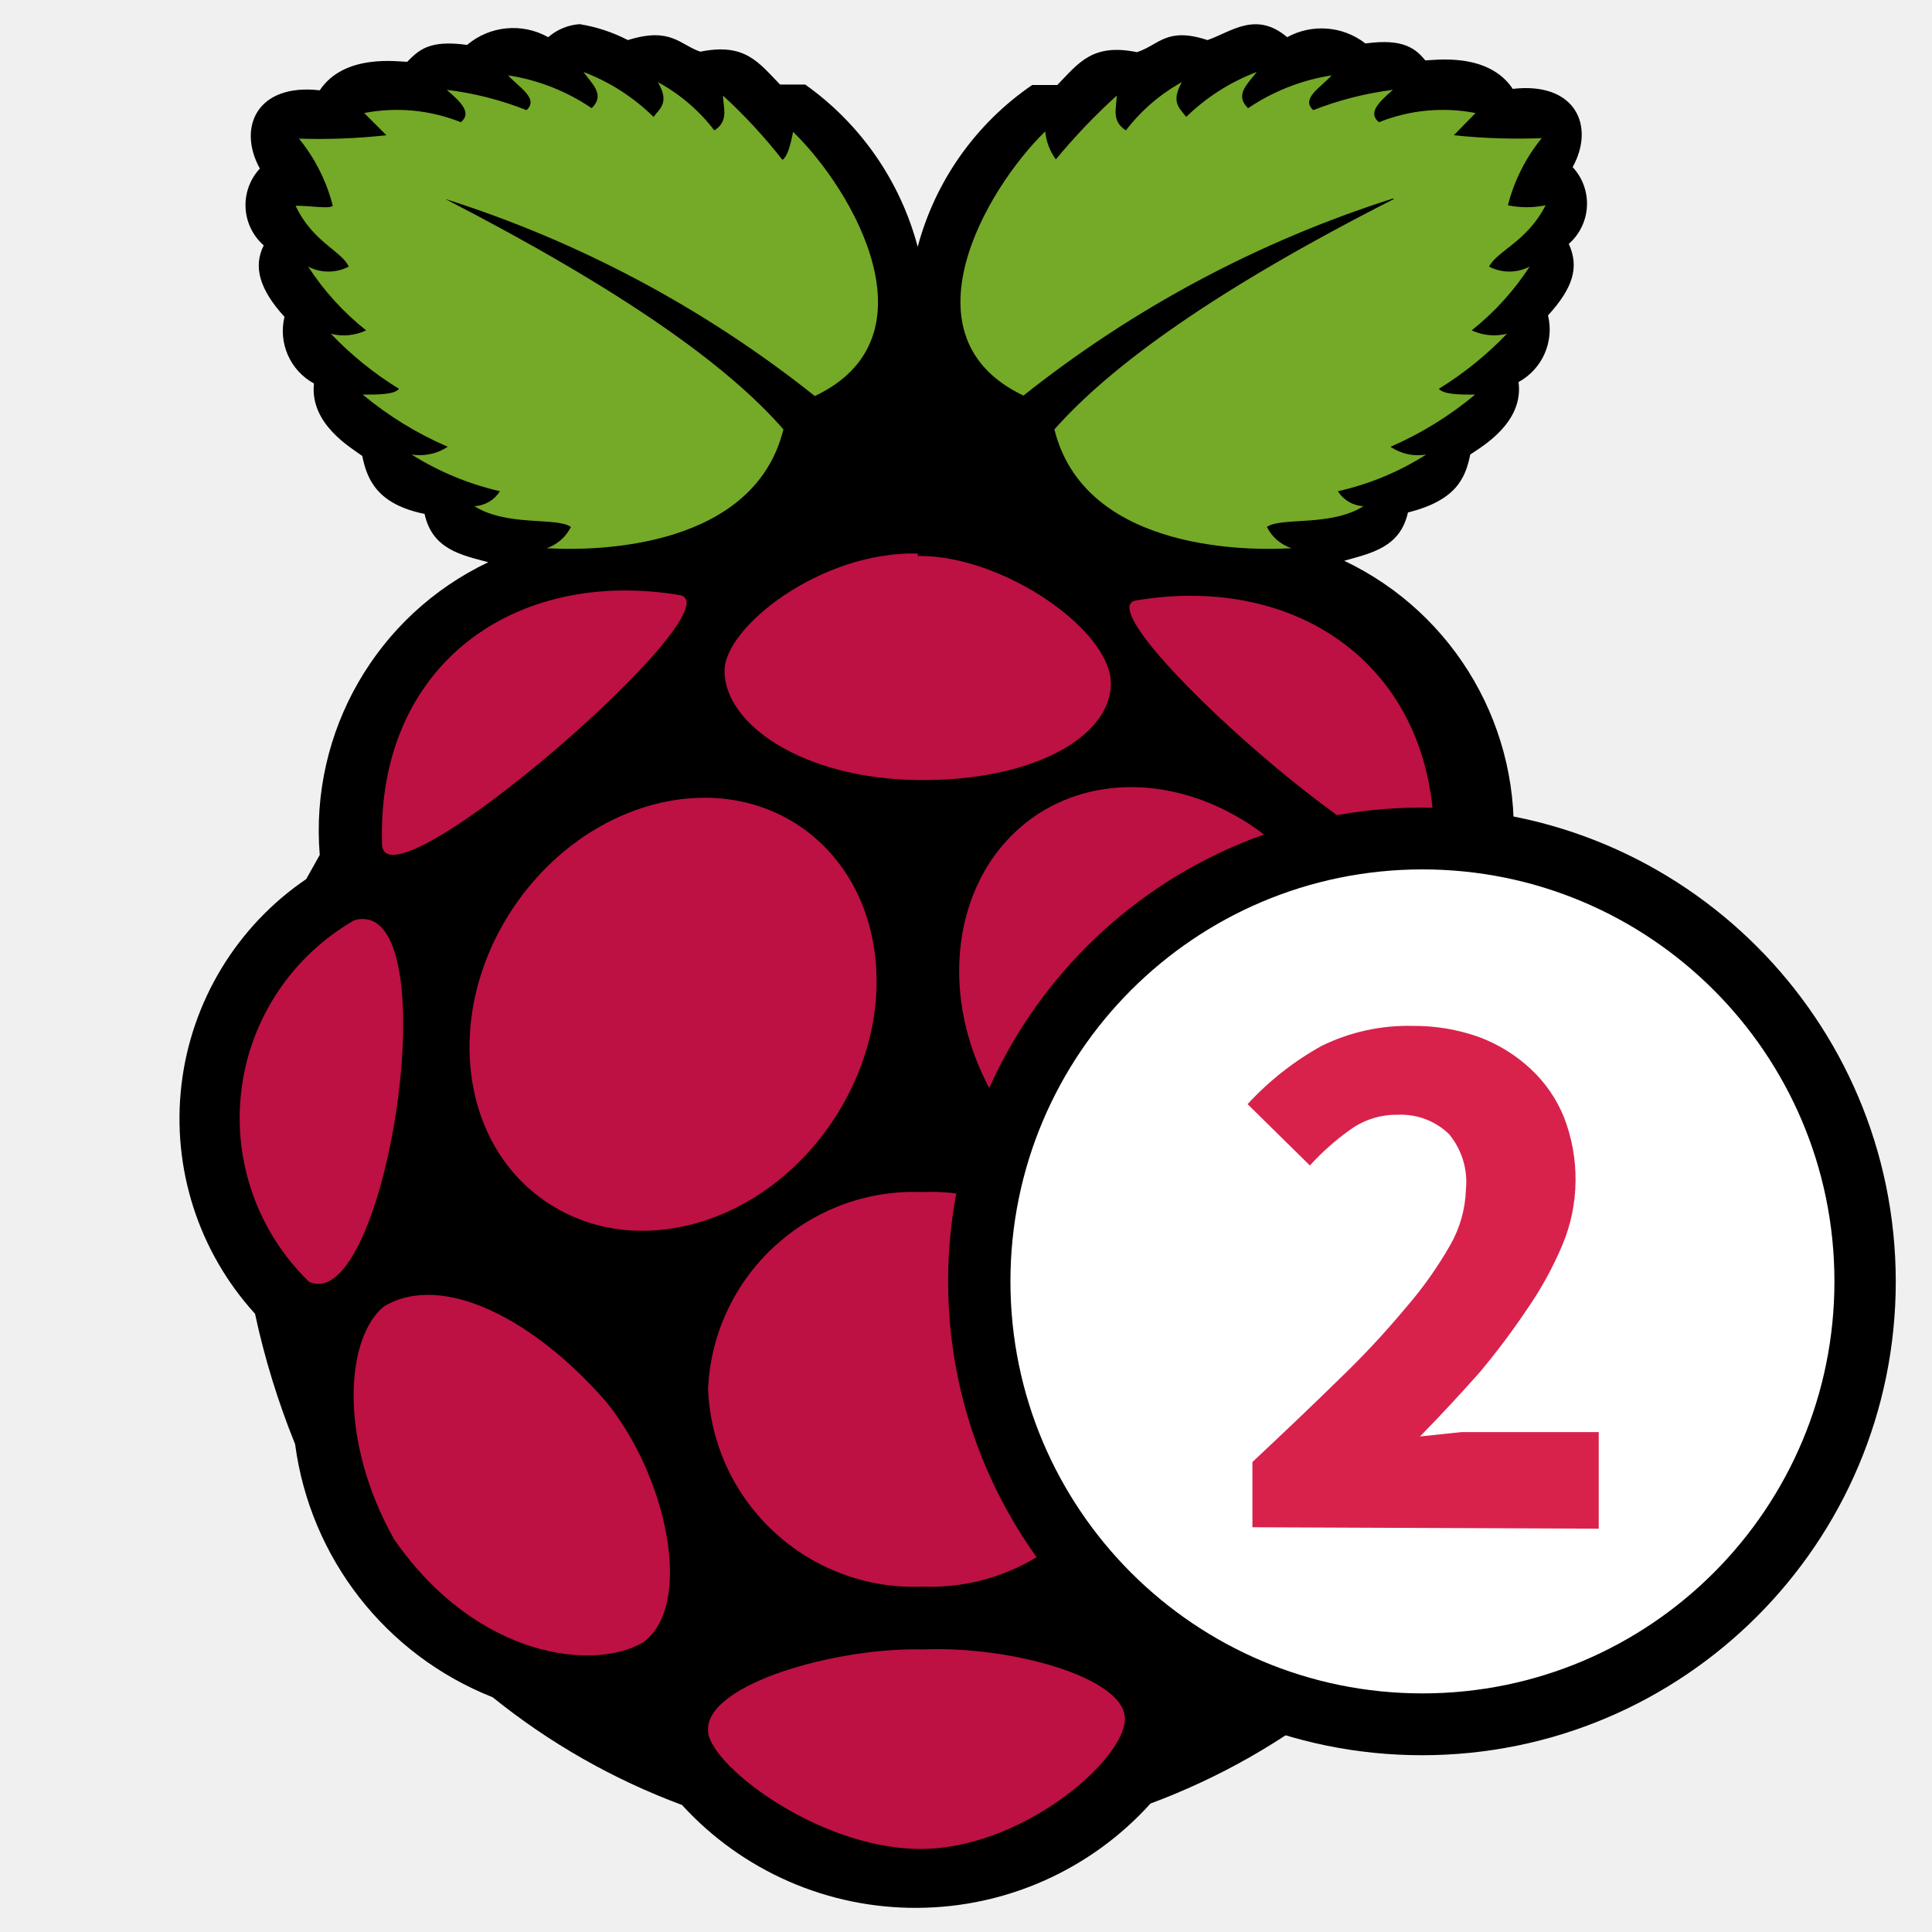
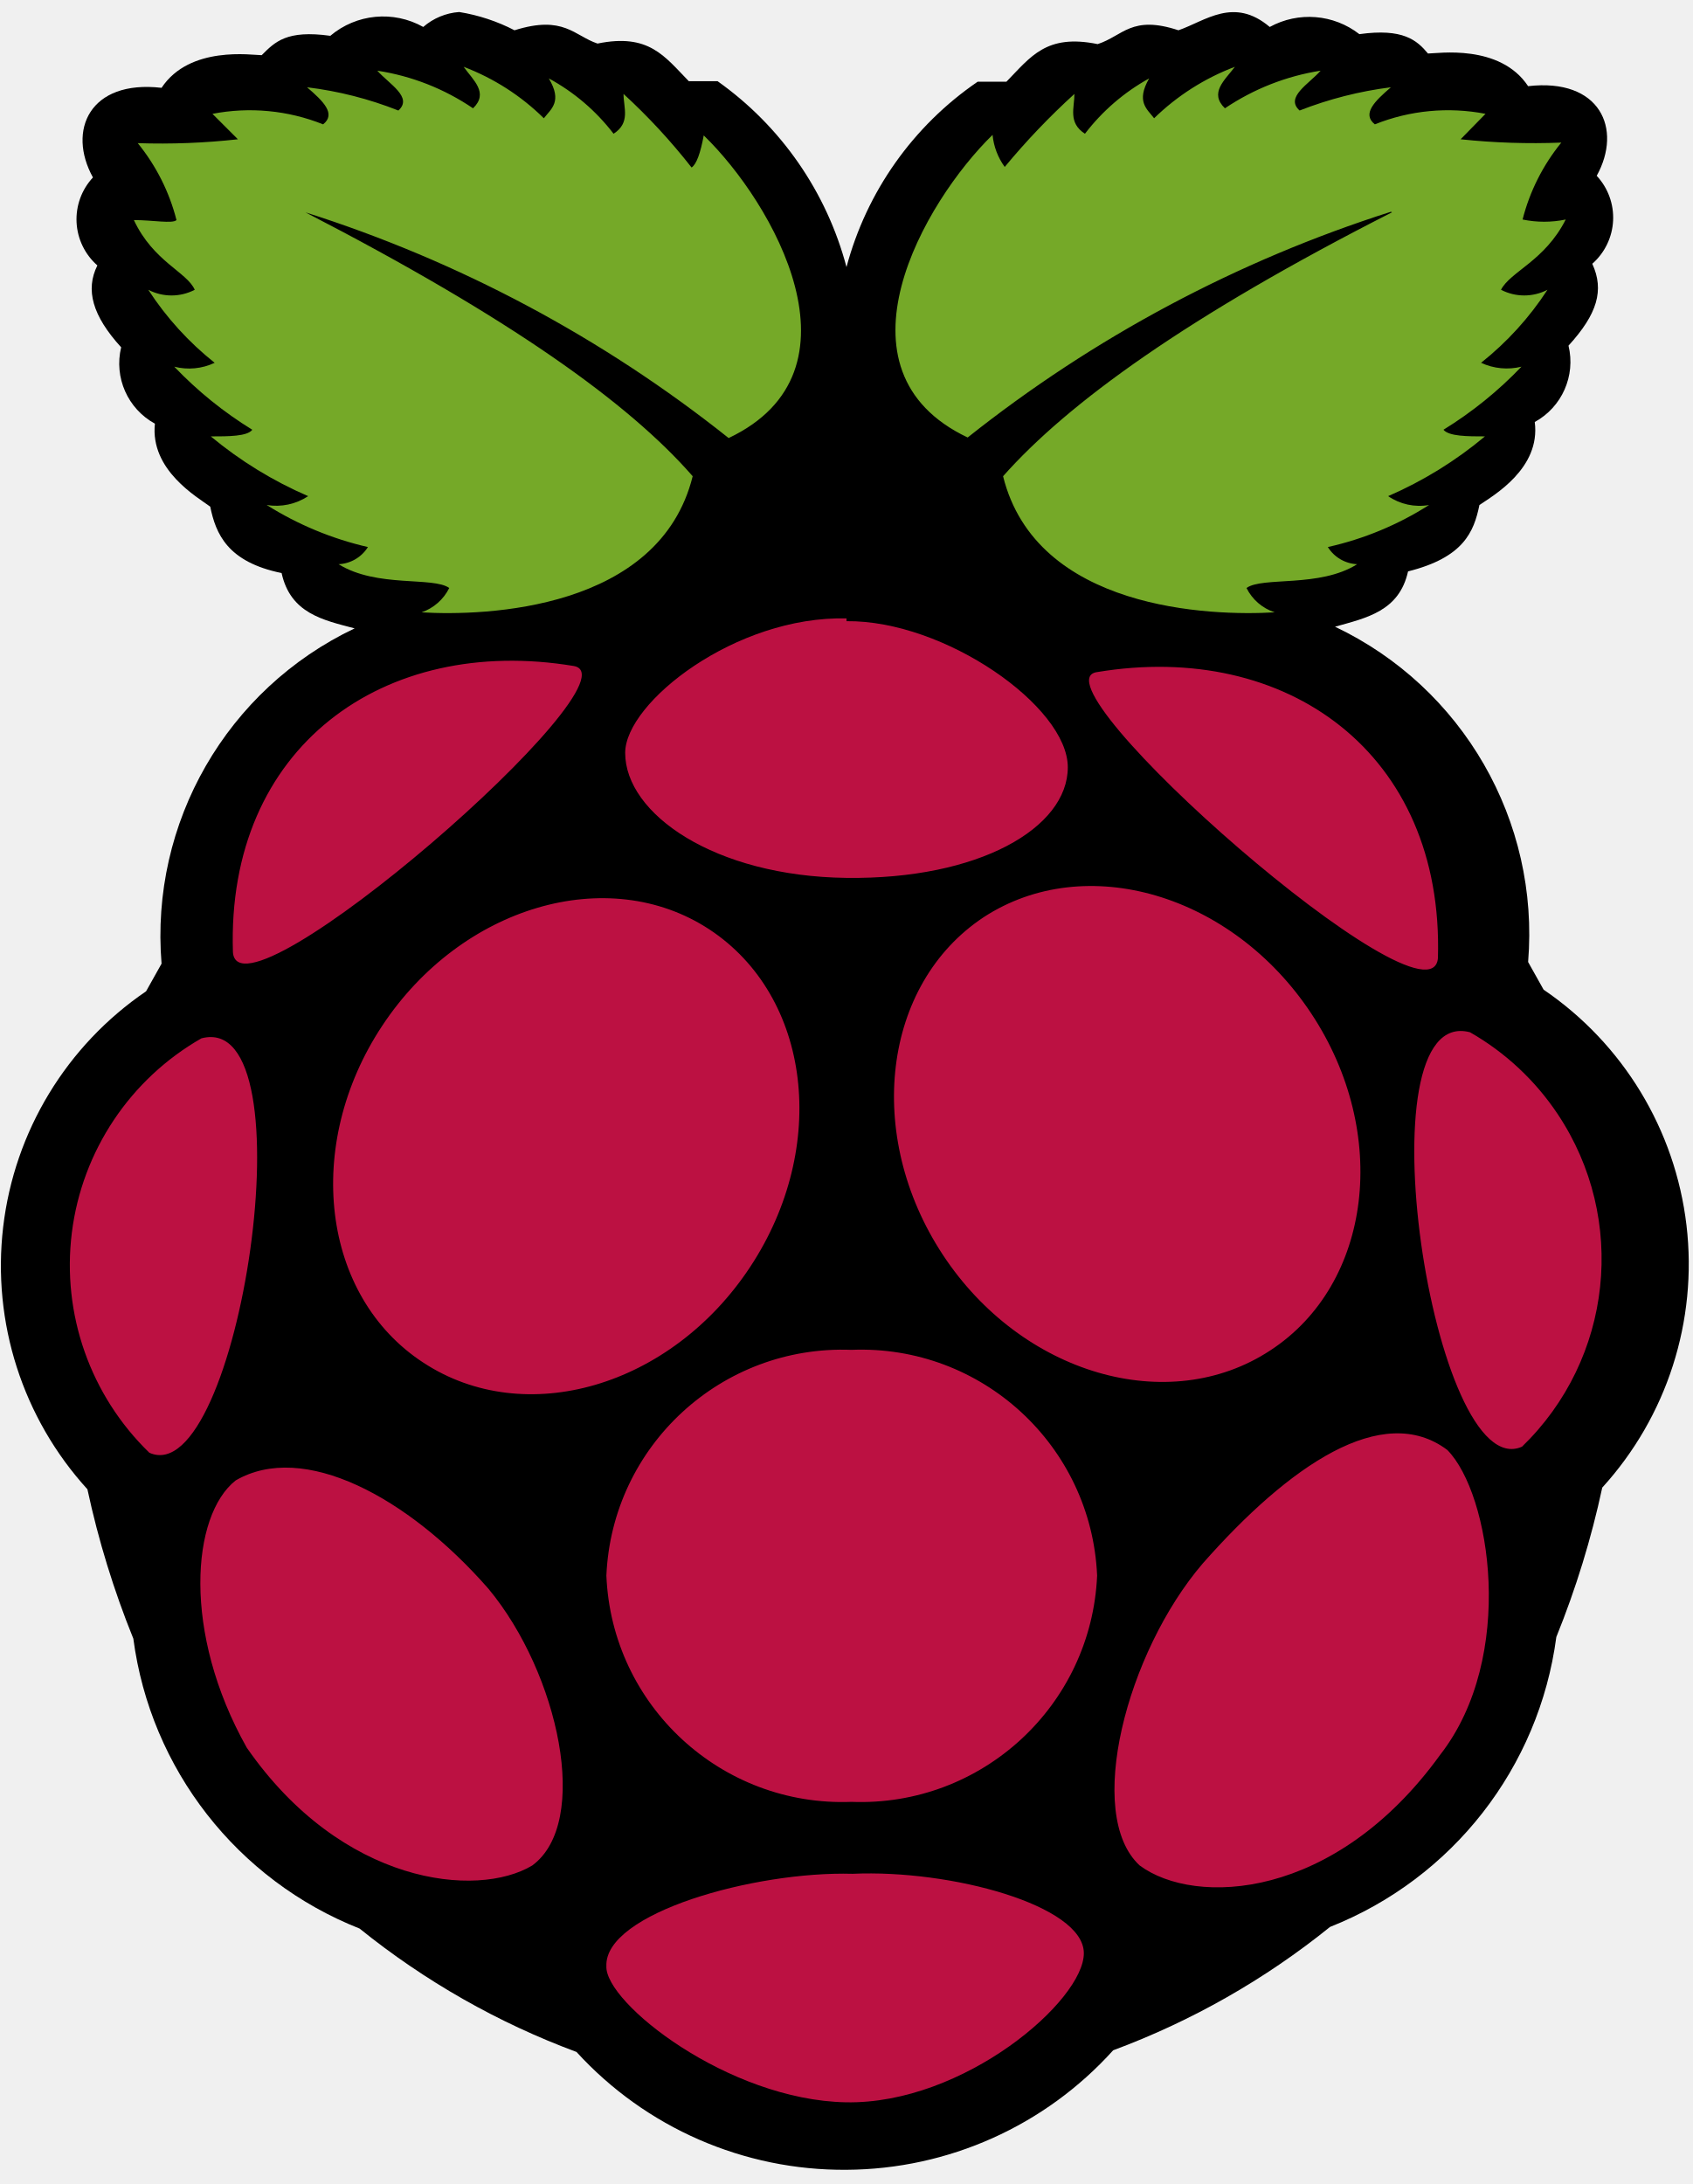
- <svg xmlns="http://www.w3.org/2000/svg" id="Layer_1" data-name="Layer 1" viewBox="0 0 40 40">
-   <defs>
-     <style>.cls-1{fill:#75a928;}.cls-2{fill:#bc1142;}.cls-3{fill:#fff;}.cls-4{isolation:isolate;}.cls-5{fill:#d8224c;}</style>
-   </defs>
-   <path d="M12,.5a1.11,1.11,0,0,0-.65.27A1.48,1.48,0,0,0,9.67.93c-.79-.11-1,.11-1.24.35-.17,0-1.3-.18-1.81.59-1.3-.15-1.71.77-1.24,1.62a1.11,1.11,0,0,0,.08,1.59c-.22.44-.09.91.43,1.48A1.24,1.24,0,0,0,6.5,7.94c-.09.84.77,1.33,1,1.5.1.49.31,1,1.29,1.2.16.73.75.85,1.32,1a6.15,6.15,0,0,0-3.49,6.06l-.28.5a6,6,0,0,0-1.06,9,16.29,16.29,0,0,0,.83,2.7,6.56,6.56,0,0,0,4.09,5.24,14,14,0,0,0,3.92,2.23A6.54,6.54,0,0,0,19,39.5H19a6.54,6.54,0,0,0,4.82-2.16,14,14,0,0,0,3.92-2.23,6.56,6.56,0,0,0,4.09-5.24,16.29,16.29,0,0,0,.83-2.7,6,6,0,0,0-1.06-9l-.28-.5a6.15,6.15,0,0,0-3.49-6.06c.57-.16,1.16-.28,1.32-1,1-.25,1.19-.71,1.29-1.2.25-.17,1.11-.66,1-1.5a1.24,1.24,0,0,0,.61-1.38c.52-.57.65-1,.43-1.48a1.11,1.11,0,0,0,.08-1.59c.47-.85.06-1.77-1.24-1.62-.51-.77-1.64-.59-1.81-.59-.2-.24-.45-.46-1.24-.35A1.48,1.48,0,0,0,26.65.77C26,.22,25.49.66,25,.83c-.85-.28-1,.1-1.46.25-.93-.19-1.21.23-1.65.68h-.52A5.9,5.9,0,0,0,19,5.11a6,6,0,0,0-2.33-3.36h-.52c-.44-.45-.72-.87-1.65-.68C14.08.93,13.89.55,13,.83A3.32,3.32,0,0,0,12,.5Z" />
-   <path class="cls-1" d="M9.22,4.12c3.7,1.91,5.85,3.45,7,4.77-.6,2.42-3.75,2.53-4.9,2.46a.88.88,0,0,0,.5-.44c-.29-.21-1.31,0-2-.43a.66.66,0,0,0,.53-.31,5.93,5.93,0,0,1-1.83-.76,1.05,1.05,0,0,0,.75-.16A7.24,7.24,0,0,1,7.51,8.17c.32,0,.66,0,.75-.12A7.09,7.09,0,0,1,6.85,6.91a1.08,1.08,0,0,0,.73-.07,5.53,5.53,0,0,1-1.2-1.32.91.91,0,0,0,.84,0c-.14-.32-.75-.51-1.1-1.26.34,0,.7.07.77,0a3.61,3.61,0,0,0-.7-1.39A12.66,12.66,0,0,0,8,2.8l-.46-.46a3.56,3.56,0,0,1,2,.19c.24-.19,0-.42-.29-.67a6.64,6.64,0,0,1,1.65.42c.27-.24-.17-.48-.38-.72a4.21,4.21,0,0,1,1.73.68c.29-.28,0-.51-.17-.75a4.17,4.17,0,0,1,1.45.93c.13-.17.34-.3.09-.72a3.68,3.68,0,0,1,1.17,1c.31-.2.18-.47.18-.72A11,11,0,0,1,16.2,3.31c.09-.06.16-.26.22-.58,1.25,1.21,3,4.26.45,5.47A23.88,23.88,0,0,0,9.22,4.12Z" />
-   <path class="cls-1" d="M28.86,4.12C25.16,6,23,7.57,21.83,8.89c.6,2.42,3.75,2.53,4.91,2.46a.87.87,0,0,1-.51-.44c.29-.21,1.32,0,2-.43a.66.66,0,0,1-.53-.31,5.73,5.73,0,0,0,1.83-.76,1,1,0,0,1-.74-.16,7.19,7.19,0,0,0,1.75-1.08c-.31,0-.65,0-.75-.12a7.09,7.09,0,0,0,1.41-1.14,1.1,1.1,0,0,1-.73-.07,5.53,5.53,0,0,0,1.2-1.32.91.91,0,0,1-.84,0C31,5.19,31.62,5,32,4.25a1.91,1.91,0,0,1-.78,0,3.61,3.61,0,0,1,.7-1.39A12.58,12.58,0,0,1,30.1,2.8l.45-.46a3.56,3.56,0,0,0-2,.19c-.24-.19,0-.42.29-.67a6.88,6.88,0,0,0-1.65.42c-.27-.24.17-.48.38-.72a4.28,4.28,0,0,0-1.73.68c-.29-.28,0-.51.18-.75a4.23,4.23,0,0,0-1.46.93c-.13-.17-.33-.3-.09-.72a3.74,3.74,0,0,0-1.16,1c-.31-.2-.19-.47-.19-.72a12.84,12.84,0,0,0-1.26,1.32,1.18,1.18,0,0,1-.22-.58c-1.24,1.21-3,4.26-.45,5.47a24,24,0,0,1,7.65-4.08Z" />
-   <path class="cls-2" d="M23.53,28.76a4.28,4.28,0,0,1-4.44,4.09,4.27,4.27,0,0,1-4.43-4.09,4.27,4.27,0,0,1,4.43-4.08A4.27,4.27,0,0,1,23.53,28.76Z" />
-   <path class="cls-2" d="M16.52,17.08c1.84,1.21,2.17,3.93.74,6.1s-4.07,2.94-5.91,1.73h0c-1.84-1.2-2.17-3.93-.74-6.09s4.08-2.94,5.91-1.74Z" />
-   <path class="cls-2" d="M21.48,16.86c-1.83,1.21-2.16,3.94-.74,6.1s4.08,2.94,5.92,1.73h0c1.84-1.2,2.17-3.93.74-6.09s-4.08-2.94-5.92-1.74Z" />
-   <path class="cls-2" d="M7.34,19.05c2-.53.67,8.21-.94,7.49A4.72,4.72,0,0,1,7.34,19.05Z" />
-   <path class="cls-2" d="M30.27,18.94c-2-.53-.67,8.21.94,7.49A4.72,4.72,0,0,0,30.27,18.94Z" />
-   <path class="cls-2" d="M23.53,12.43c3.42-.57,6.27,1.46,6.16,5.17-.12,1.43-7.42-5-6.16-5.17Z" />
-   <path class="cls-2" d="M14.07,12.32c-3.43-.57-6.28,1.46-6.16,5.17C8,18.92,15.33,12.54,14.07,12.32Z" />
-   <path class="cls-2" d="M19,11.46c-2-.05-4,1.52-4,2.43,0,1.1,1.61,2.23,4,2.26s4-.9,4-2-2.23-2.66-4-2.64Z" />
-   <path class="cls-2" d="M19.11,34.15c1.78-.08,4.17.57,4.18,1.43s-2.17,2.74-4.3,2.7-4.36-1.8-4.33-2.46C14.62,34.86,17.34,34.1,19.11,34.15Z" />
-   <path class="cls-2" d="M12.53,29c1.27,1.53,1.85,4.22.79,5-1,.6-3.44.35-5.16-2.13-1.17-2.08-1-4.2-.2-4.83C9.18,26.33,11.07,27.33,12.53,29Z" />
-   <path class="cls-2" d="M25.44,28.54C24.06,30.15,23.3,33.08,24.3,34c1,.74,3.53.63,5.43-2,1.38-1.77.91-4.72.13-5.51C28.69,25.61,27,26.77,25.44,28.54Z" />
-   <circle class="cls-3" cx="29.44" cy="26.48" r="9.17" />
-   <path d="M29.44,18a8.53,8.53,0,1,1-8.52,8.53A8.53,8.53,0,0,1,29.44,18m0-1.28a9.81,9.81,0,1,0,9.81,9.81,9.82,9.82,0,0,0-9.81-9.81Z" />
-   <g class="cls-4">
-     <path class="cls-5" d="M25.93,31.62V30.27c.65-.61,1.25-1.18,1.79-1.71a18.28,18.28,0,0,0,1.39-1.49,8.1,8.1,0,0,0,.92-1.3,2.47,2.47,0,0,0,.32-1.14A1.55,1.55,0,0,0,30,23.48a1.43,1.43,0,0,0-1.06-.4,1.63,1.63,0,0,0-1,.32,5.11,5.11,0,0,0-.82.73l-1.29-1.27a6.09,6.09,0,0,1,1.54-1.21,4.07,4.07,0,0,1,1.88-.41,4,4,0,0,1,1.37.23,3.22,3.22,0,0,1,1.07.66,2.79,2.79,0,0,1,.69,1,3.54,3.54,0,0,1,.24,1.33,3.49,3.49,0,0,1-.27,1.31,7.31,7.31,0,0,1-.73,1.33,15.08,15.08,0,0,1-1,1.33c-.4.45-.8.88-1.22,1.31l.86-.09c.32,0,.6,0,.84,0H33.1v2Z" />
-   </g>
+ <svg xmlns="http://www.w3.org/2000/svg" width="200" height="258" fill="none">
+   <path fill="#000" d="M54.248 1.42A7.26 7.26 0 0 0 50 3.185a9.67 9.67 0 0 0-10.98 1.046c-5.164-.72-6.536.719-8.105 2.287-1.111 0-8.497-1.176-11.83 3.857-8.497-.98-11.177 5.032-8.105 10.588a7.254 7.254 0 0 0 .523 10.392c-1.438 2.876-.588 5.948 2.81 9.673a8.104 8.104 0 0 0 3.987 9.02c-.588 5.49 5.033 8.693 6.537 9.804.653 3.202 2.026 6.536 8.43 7.843 1.047 4.771 4.903 5.556 8.628 6.536a40.2 40.2 0 0 0-22.81 39.608l-1.83 3.268a39.22 39.22 0 0 0-16.88 27.831 39.22 39.22 0 0 0 9.952 30.992 106.5 106.5 0 0 0 5.425 17.647 42.87 42.87 0 0 0 26.731 34.249 91.5 91.5 0 0 0 25.622 14.575A42.739 42.739 0 0 0 100 256.322a42.73 42.73 0 0 0 31.503-14.117 91.5 91.5 0 0 0 25.621-14.575 42.88 42.88 0 0 0 26.732-34.249 106.5 106.5 0 0 0 5.425-17.647 39.218 39.218 0 0 0-6.928-58.823l-1.83-3.268a40.2 40.2 0 0 0-22.811-39.608c3.726-1.046 7.582-1.83 8.628-6.536 6.536-1.634 7.778-4.64 8.431-7.843 1.634-1.111 7.255-4.314 6.536-9.804a8.106 8.106 0 0 0 3.987-9.02c3.399-3.725 4.248-6.536 2.81-9.673a7.253 7.253 0 0 0 .523-10.392c3.072-5.556.392-11.569-8.104-10.588-3.334-5.033-10.719-3.857-11.83-3.857-1.307-1.568-2.941-3.006-8.105-2.287A9.67 9.67 0 0 0 150 3.185c-4.248-3.595-7.582-.719-10.784.392-5.556-1.83-6.536.654-9.543 1.634-6.078-1.242-7.908 1.504-10.784 4.445h-3.399A38.56 38.56 0 0 0 100 31.55 39.22 39.22 0 0 0 84.77 9.591h-3.399c-2.875-2.942-4.705-5.687-10.784-4.445-2.745-.915-3.987-3.399-9.804-1.569a21.7 21.7 0 0 0-6.536-2.157" />
+   <path fill="#75A928" d="M36.078 25.08C60.261 37.565 74.314 47.63 81.83 56.258c-3.922 15.817-24.51 16.536-32.026 16.079a5.75 5.75 0 0 0 3.268-2.876c-1.896-1.373-8.562 0-13.072-2.81a4.32 4.32 0 0 0 3.464-2.027 38.8 38.8 0 0 1-11.96-4.967 6.86 6.86 0 0 0 4.901-1.046 47.3 47.3 0 0 1-11.503-7.059c2.091 0 4.314 0 4.902-.784a46.3 46.3 0 0 1-9.216-7.451 7.06 7.06 0 0 0 4.771-.458 36.2 36.2 0 0 1-7.843-8.627 5.95 5.95 0 0 0 5.49 0c-.915-2.092-4.901-3.333-7.19-8.235 2.223 0 4.576.457 5.034 0a23.6 23.6 0 0 0-4.576-9.085c3.95.13 7.903-.023 11.83-.458l-3.006-3.006a23.27 23.27 0 0 1 13.072 1.242c1.569-1.242 0-2.746-1.896-4.38a43.4 43.4 0 0 1 10.785 2.746c1.764-1.57-1.111-3.138-2.484-4.706a27.5 27.5 0 0 1 11.307 4.444c1.896-1.83 0-3.333-1.11-4.902a27.3 27.3 0 0 1 9.476 6.079c.85-1.112 2.222-1.961.588-4.706a24.05 24.05 0 0 1 7.648 6.536c2.026-1.308 1.176-3.072 1.176-4.706a72 72 0 0 1 8.04 8.693c.587-.393 1.045-1.7 1.437-3.791 8.17 7.908 19.608 27.843 2.941 35.751a156.1 156.1 0 0 0-50-26.666M164.445 25.08c-24.183 12.288-38.301 22.55-45.948 31.177 3.921 15.817 24.51 16.536 32.091 16.079a5.68 5.68 0 0 1-3.333-2.876c1.895-1.373 8.627 0 13.072-2.81a4.31 4.31 0 0 1-3.464-2.027 37.5 37.5 0 0 0 11.961-4.967 6.54 6.54 0 0 1-4.837-1.046 47 47 0 0 0 11.438-7.059c-2.026 0-4.248 0-4.902-.784a46.4 46.4 0 0 0 9.216-7.451 7.2 7.2 0 0 1-4.772-.458 36.2 36.2 0 0 0 7.844-8.627 5.95 5.95 0 0 1-5.491 0c1.111-2.157 5.164-3.399 7.647-8.3-1.681.35-3.416.35-5.098 0a23.6 23.6 0 0 1 4.576-9.086c-3.97.157-7.945.026-11.896-.392l2.941-3.006a23.27 23.27 0 0 0-13.072 1.242c-1.568-1.242 0-2.746 1.896-4.38a45 45 0 0 0-10.785 2.746c-1.764-1.57 1.112-3.138 2.484-4.706a28 28 0 0 0-11.307 4.444c-1.895-1.83 0-3.333 1.176-4.902a27.7 27.7 0 0 0-9.542 6.079c-.85-1.112-2.157-1.961-.588-4.706a24.4 24.4 0 0 0-7.582 6.536c-2.026-1.308-1.242-3.072-1.242-4.706a84 84 0 0 0-8.235 8.627 7.7 7.7 0 0 1-1.438-3.79c-8.105 7.908-19.608 27.842-2.941 35.751a156.9 156.9 0 0 1 50-26.667z" />
+   <path fill="#BC1142" d="M129.608 186.126a27.974 27.974 0 0 1-29.02 26.732 27.904 27.904 0 0 1-28.954-26.732 27.907 27.907 0 0 1 28.954-26.666 27.91 27.91 0 0 1 29.02 26.666M83.791 109.786c12.026 7.909 14.183 25.687 4.837 39.87S62.026 168.871 50 160.963c-12.026-7.843-14.183-25.686-4.836-39.804s26.666-19.216 38.627-11.373M116.209 108.348c-11.96 7.909-14.117 25.752-4.836 39.87s26.666 19.215 38.693 11.307c12.026-7.843 14.183-25.686 4.836-39.804s-26.667-19.216-38.693-11.373M23.79 122.662c13.073-3.464 4.38 53.66-6.143 48.955a30.86 30.86 0 0 1-9.158-26.012 30.85 30.85 0 0 1 15.302-22.943M173.66 121.944c-13.072-3.465-4.379 53.66 6.144 48.954a30.842 30.842 0 0 0 4.213-39.288 30.8 30.8 0 0 0-10.357-9.666M129.608 79.395c22.353-3.726 40.98 9.542 40.261 33.79-.784 9.347-48.496-32.68-40.261-33.79M67.778 78.675c-22.418-3.725-41.046 9.543-40.261 33.791.588 9.347 48.496-32.353 40.261-33.79M100 73.055c-13.072-.327-26.144 9.934-26.144 15.882 0 7.19 10.523 14.575 26.144 14.771s26.144-5.882 26.144-13.072S111.569 73.251 100 73.381zM100.719 221.355c11.634-.523 27.255 3.726 27.32 9.346.066 5.621-14.183 17.909-28.104 17.648-13.922-.262-28.497-11.765-28.3-16.079-.262-6.274 17.515-11.242 29.084-10.915M57.712 187.695c8.301 10 12.092 27.582 5.164 32.68-6.536 3.921-22.484 2.287-33.726-13.922-7.647-13.595-6.536-27.451-1.307-31.568 7.974-4.641 20.327 1.895 29.87 12.81M142.091 184.689c-9.019 10.523-13.986 29.673-7.451 35.686 6.536 4.837 23.072 4.118 35.491-13.072 9.019-11.569 5.947-30.85.849-36.013-7.647-5.752-18.692 1.83-28.889 13.399" />
</svg>
